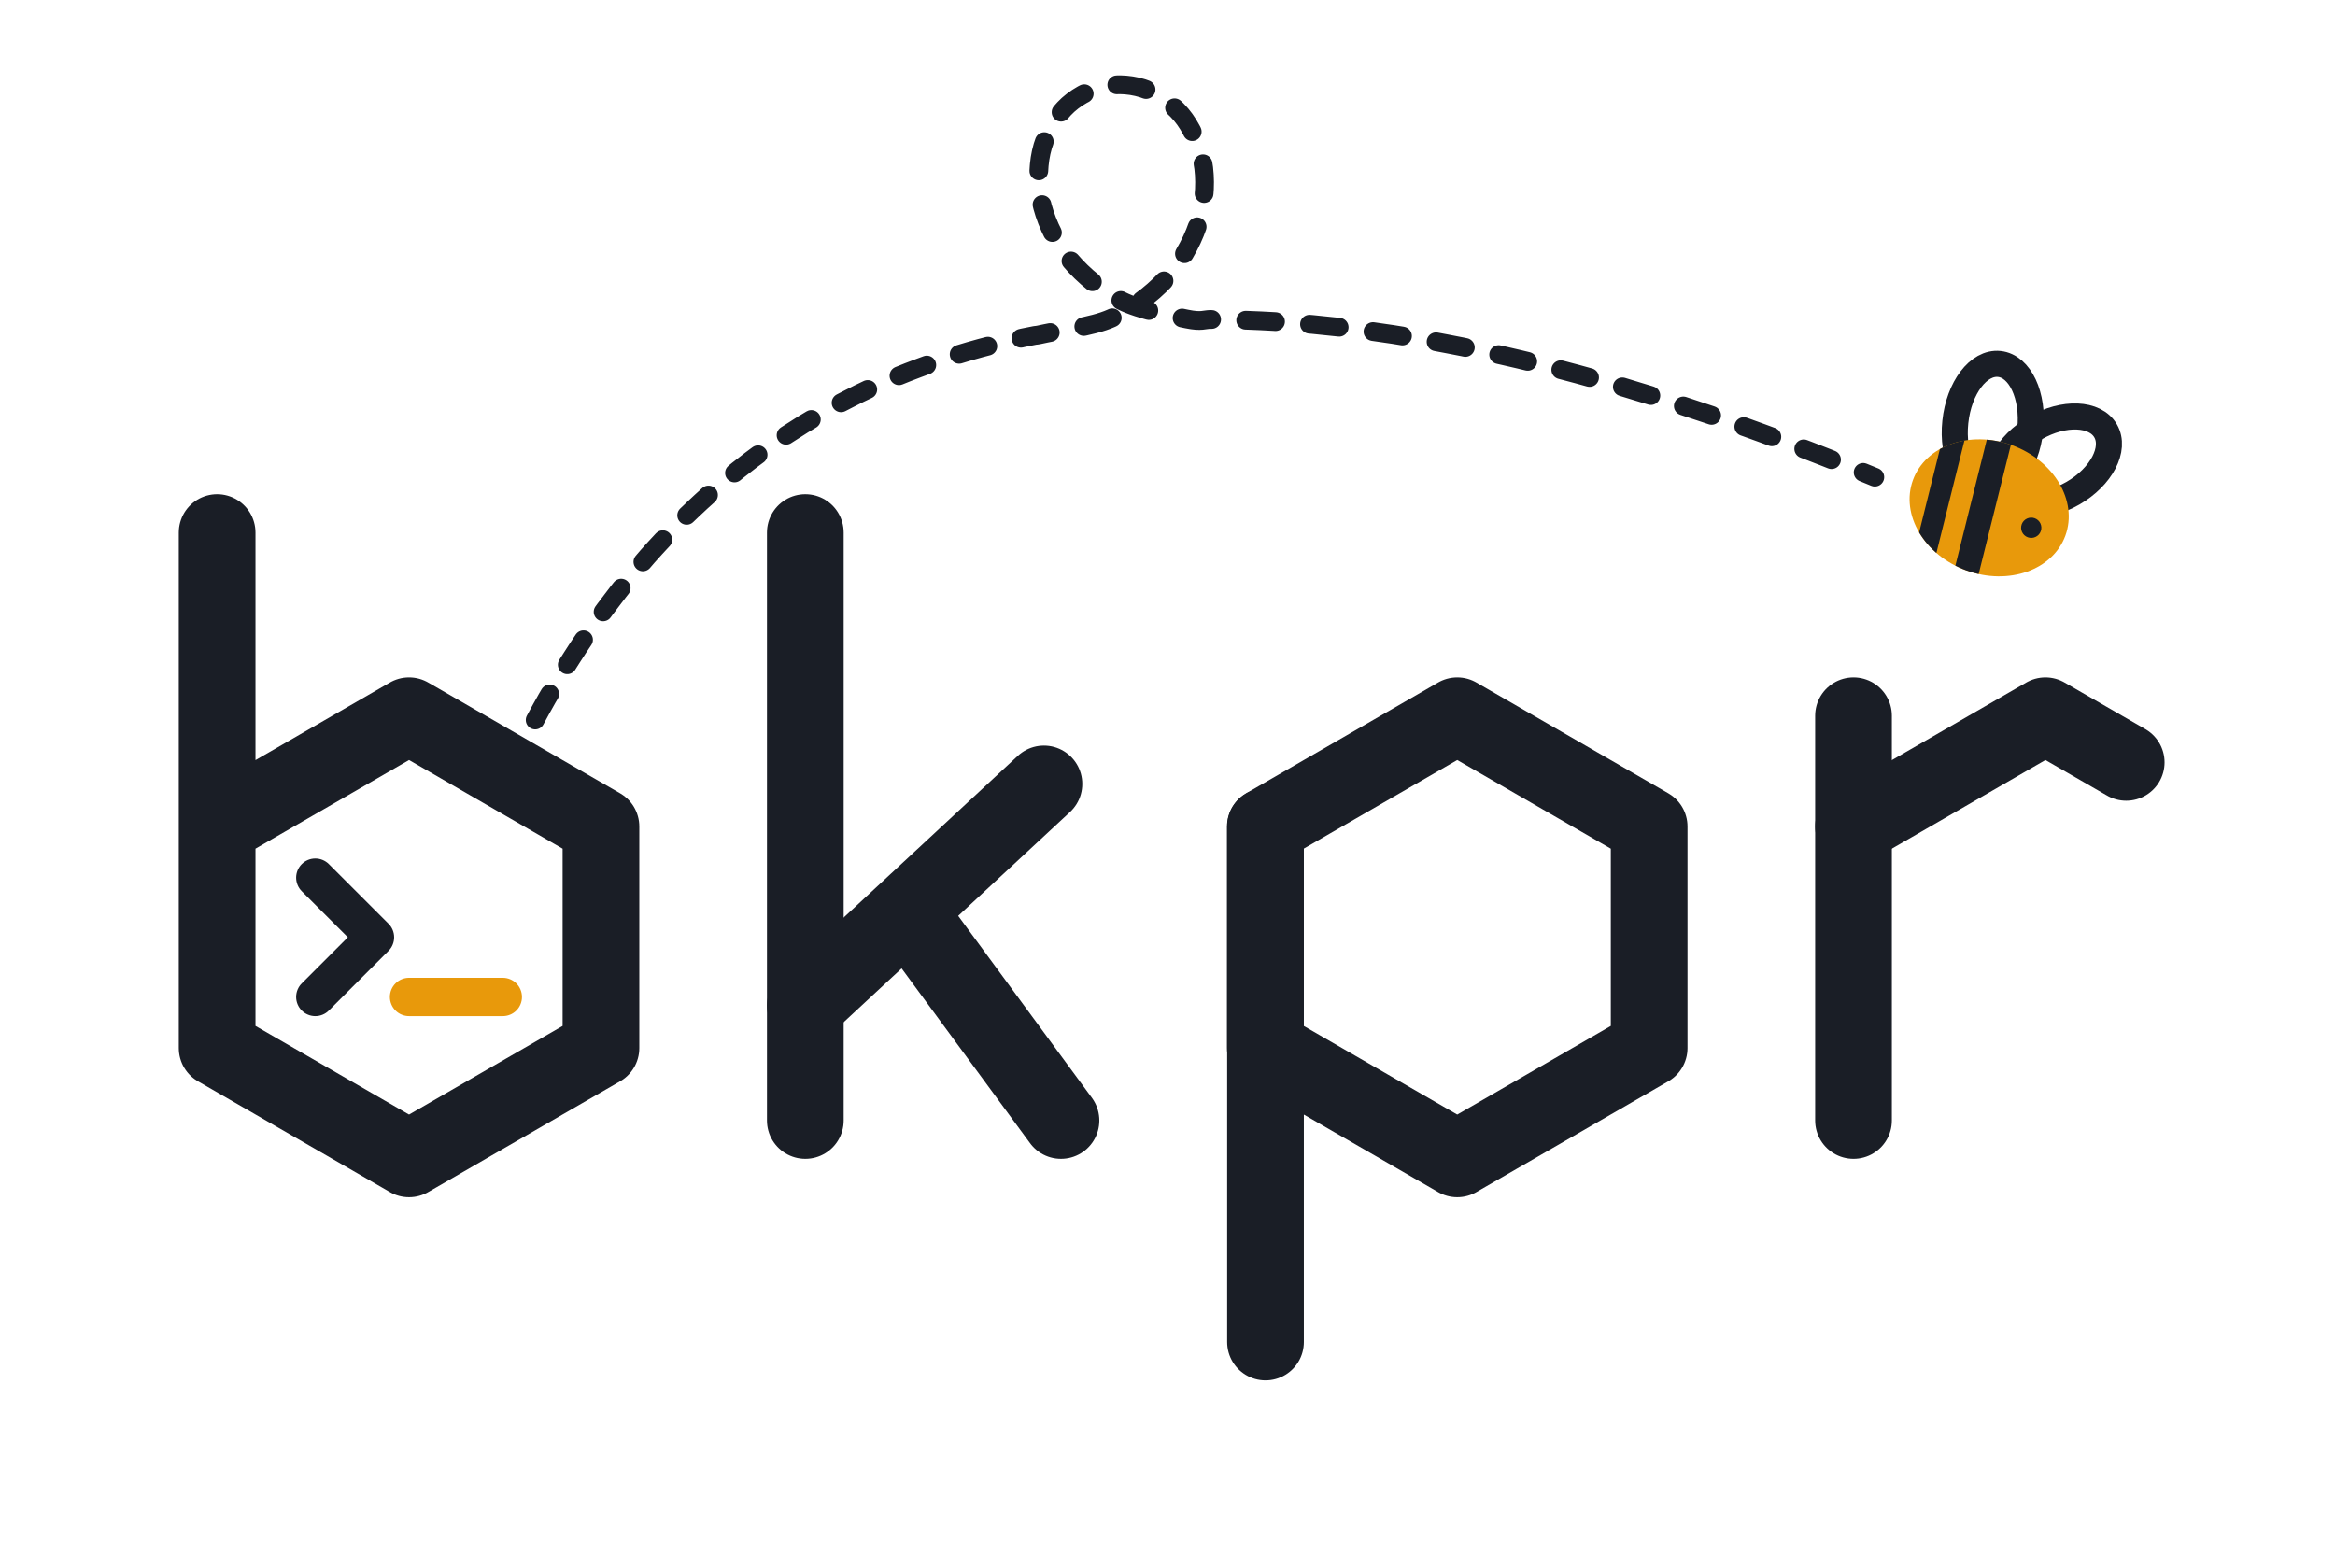
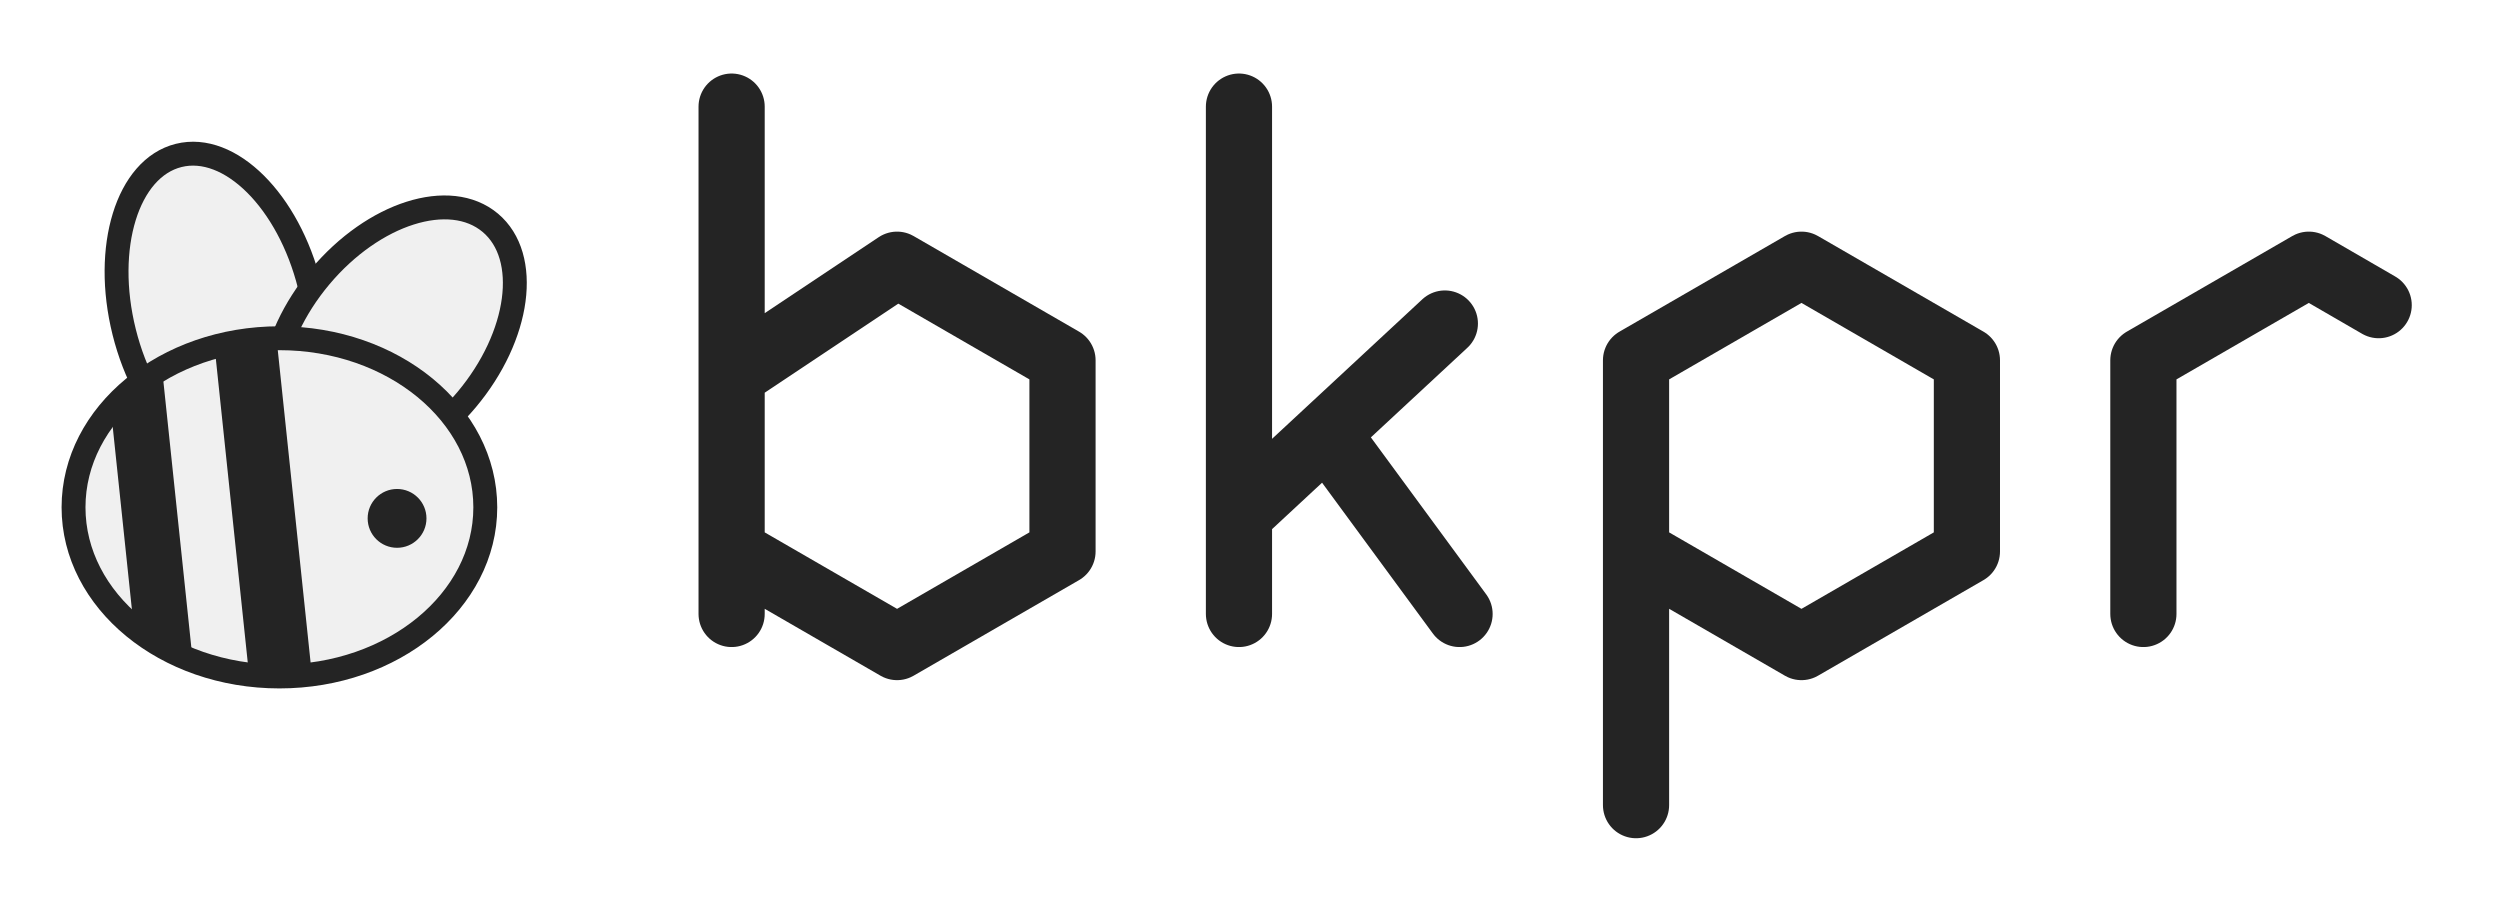
- <svg xmlns="http://www.w3.org/2000/svg" viewBox="6 -48 274 184" width="548" height="368" role="img" aria-labelledby="title">
-   <path d="M31.48 14.5 V75 L54 88 L76.52 75 V49 L54 36 L31.48 49" fill="none" stroke="#1A1E26" stroke-width="9" stroke-linecap="round" stroke-linejoin="round" />
-   <path d="M43 55 l7 7 l-7 7" fill="none" stroke="#1A1E26" stroke-width="4.5" stroke-linecap="round" stroke-linejoin="round" />
-   <path d="M54 69 H65" stroke="#E8990B" stroke-width="4.5" stroke-linecap="round" />
-   <g fill="none" stroke="#1A1E26" stroke-linecap="round" stroke-linejoin="round">
-     <path d="M100.5 14.5 V83.5 M154.5 49 V109.5 M223.5 36 V83.5" stroke-width="9" />
-     <path d="M100.5 70 L128.5 44 M112.5 59 L130.5 83.5" stroke-width="9" />
-     <polygon points="177,36 199.52,49 199.52,75 177,88 154.48,75 154.48,49" stroke-width="9" />
-     <path d="M223.5 49 L246.02 36 L255.5 41.47" stroke-width="9" />
-   </g>
-   <path d="M68.8 36.5 C68.92 36.29 69.26 35.65 69.49 35.23 C69.72 34.81 69.96 34.4 70.19 33.98 C70.43 33.57 70.67 33.16 70.91 32.75 C71.15 32.35 71.39 31.94 71.63 31.54 C71.87 31.14 72.12 30.74 72.36 30.34 C72.61 29.94 72.86 29.55 73.11 29.16 C73.36 28.77 73.61 28.38 73.86 28 C74.11 27.61 74.37 27.23 74.63 26.85 C74.88 26.47 75.14 26.1 75.4 25.73 C75.66 25.35 75.92 24.98 76.19 24.61 C76.45 24.25 76.71 23.88 76.98 23.52 C77.25 23.16 77.52 22.8 77.79 22.45 C78.06 22.09 78.33 21.74 78.6 21.39 C78.88 21.04 79.15 20.69 79.43 20.34 C79.71 20 79.99 19.66 80.27 19.32 C80.55 18.98 80.83 18.65 81.12 18.31 C81.4 17.98 81.69 17.65 81.97 17.32 C82.26 17 82.55 16.67 82.84 16.35 C83.13 16.03 83.43 15.71 83.72 15.4 C84.02 15.08 84.31 14.77 84.61 14.46 C84.91 14.15 85.21 13.84 85.51 13.54 C85.81 13.23 86.12 12.93 86.42 12.63 C86.73 12.34 87.03 12.04 87.34 11.75 C87.65 11.46 87.96 11.17 88.27 10.88 C88.58 10.59 88.9 10.31 89.21 10.03 C89.53 9.75 89.85 9.47 90.16 9.19 C90.48 8.92 90.8 8.65 91.13 8.38 C91.45 8.11 91.77 7.84 92.1 7.58 C92.42 7.31 92.75 7.05 93.08 6.8 C93.41 6.54 93.74 6.28 94.07 6.03 C94.41 5.78 94.74 5.53 95.08 5.28 C95.41 5.04 95.75 4.79 96.09 4.55 C96.43 4.31 96.77 4.08 97.12 3.84 C97.46 3.61 97.8 3.37 98.15 3.14 C98.5 2.92 98.85 2.69 99.2 2.47 C99.55 2.24 99.9 2.02 100.25 1.8 C100.61 1.59 100.96 1.37 101.32 1.16 C101.67 0.95 102.03 0.74 102.39 0.53 C102.75 0.33 103.12 0.13 103.48 -0.07 C103.84 -0.27 104.21 -0.47 104.58 -0.67 C104.95 -0.86 105.31 -1.05 105.69 -1.24 C106.06 -1.43 106.43 -1.62 106.8 -1.8 C107.18 -1.98 107.55 -2.16 107.93 -2.34 C108.31 -2.52 108.69 -2.69 109.07 -2.86 C109.45 -3.03 109.83 -3.2 110.22 -3.37 C110.6 -3.53 110.99 -3.7 111.38 -3.86 C111.77 -4.02 112.16 -4.17 112.55 -4.33 C112.94 -4.48 113.33 -4.63 113.73 -4.78 C114.12 -4.93 114.52 -5.07 114.92 -5.22 C115.32 -5.36 115.72 -5.5 116.12 -5.64 C116.52 -5.77 116.93 -5.91 117.33 -6.04 C117.74 -6.17 118.14 -6.3 118.55 -6.42 C118.96 -6.55 119.37 -6.67 119.78 -6.79 C120.2 -6.91 120.61 -7.02 121.03 -7.14 C121.44 -7.25 121.86 -7.36 122.28 -7.47 C122.7 -7.58 123.12 -7.68 123.54 -7.79 C123.97 -7.89 124.39 -7.99 124.82 -8.08 C125.24 -8.18 125.67 -8.27 126.1 -8.37 C126.53 -8.46 126.96 -8.54 127.4 -8.63 C127.83 -8.71 127.19 -8.54 128.7 -8.87 C130.21 -9.21 134.09 -9.61 136.43 -10.66 C138.77 -11.71 141.06 -13.39 142.74 -15.19 C144.43 -17 145.78 -19.34 146.53 -21.52 C147.29 -23.7 147.5 -26.19 147.25 -28.27 C147 -30.34 146.13 -32.45 145.04 -33.98 C143.95 -35.5 142.29 -36.77 140.69 -37.42 C139.1 -38.07 137.11 -38.23 135.48 -37.86 C133.84 -37.49 132.07 -36.52 130.86 -35.23 C129.64 -33.94 128.6 -32.05 128.18 -30.13 C127.76 -28.21 127.76 -25.83 128.34 -23.72 C128.91 -21.6 130.07 -19.28 131.61 -17.44 C133.16 -15.61 135.32 -13.85 137.6 -12.7 C139.88 -11.56 143.53 -10.93 145.28 -10.56 C147.02 -10.2 147.35 -10.52 148.06 -10.51 C148.77 -10.49 149.03 -10.5 149.52 -10.49 C150.01 -10.48 150.5 -10.47 150.99 -10.46 C151.48 -10.45 151.98 -10.43 152.47 -10.41 C152.97 -10.4 153.46 -10.37 153.96 -10.35 C154.46 -10.32 154.96 -10.3 155.47 -10.27 C155.97 -10.24 156.47 -10.2 156.98 -10.17 C157.48 -10.13 157.99 -10.09 158.5 -10.05 C159.01 -10.01 159.52 -9.96 160.03 -9.92 C160.55 -9.87 161.06 -9.82 161.58 -9.76 C162.09 -9.71 162.61 -9.65 163.13 -9.6 C163.65 -9.54 164.17 -9.47 164.7 -9.41 C165.22 -9.34 165.74 -9.28 166.27 -9.21 C166.8 -9.13 167.33 -9.06 167.86 -8.98 C168.39 -8.91 168.92 -8.83 169.45 -8.75 C169.99 -8.66 170.52 -8.58 171.06 -8.49 C171.6 -8.4 172.13 -8.31 172.68 -8.22 C173.22 -8.12 173.76 -8.03 174.3 -7.93 C174.85 -7.83 175.39 -7.73 175.94 -7.62 C176.49 -7.52 177.04 -7.41 177.59 -7.3 C178.14 -7.19 178.69 -7.07 179.24 -6.96 C179.8 -6.84 180.36 -6.72 180.91 -6.6 C181.47 -6.47 182.03 -6.35 182.59 -6.22 C183.15 -6.09 183.72 -5.96 184.28 -5.83 C184.85 -5.69 185.41 -5.56 185.98 -5.42 C186.55 -5.28 187.12 -5.13 187.69 -4.99 C188.26 -4.84 188.84 -4.69 189.41 -4.54 C189.99 -4.39 190.56 -4.24 191.14 -4.08 C191.72 -3.92 192.3 -3.76 192.88 -3.6 C193.47 -3.44 194.05 -3.27 194.63 -3.1 C195.22 -2.93 195.81 -2.76 196.4 -2.59 C196.99 -2.41 197.58 -2.23 198.17 -2.05 C198.76 -1.87 199.36 -1.69 199.95 -1.51 C200.55 -1.32 201.15 -1.13 201.74 -0.94 C202.34 -0.75 202.95 -0.55 203.55 -0.35 C204.15 -0.16 204.76 0.04 205.36 0.25 C205.97 0.45 206.58 0.66 207.19 0.86 C207.8 1.07 208.41 1.29 209.02 1.5 C209.63 1.72 210.25 1.93 210.87 2.15 C211.48 2.37 212.1 2.6 212.72 2.82 C213.34 3.05 213.96 3.28 214.59 3.51 C215.21 3.74 215.84 3.98 216.46 4.22 C217.09 4.45 217.72 4.69 218.35 4.94 C218.98 5.18 219.61 5.43 220.25 5.68 C220.88 5.93 221.52 6.18 222.15 6.43 C222.79 6.69 223.43 6.95 224.07 7.21 C224.71 7.47 225.68 7.87 226 8" fill="none" stroke="#1A1E26" stroke-width="2.2" stroke-dasharray="3.5 4" stroke-linecap="round" />
-   <g transform="translate(240 10) rotate(20) scale(1.7)">
-     <g fill="none" stroke="#1A1E26" stroke-width="1.8">
+ <svg xmlns="http://www.w3.org/2000/svg" viewBox="0 0 340 124" width="680" height="248" role="img" aria-labelledby="title">
+   <g transform="translate(38 64) scale(5)">
+     <defs>
+       <clipPath id="body">
+         <ellipse cx="0" cy="1" rx="5.6" ry="4.6" />
+       </clipPath>
+     </defs>
+     <g fill="#F0F0F0" stroke="#242424" stroke-width="0.65">
      <ellipse cx="-1.7" cy="-4.4" rx="2.6" ry="4.3" transform="rotate(-14 -1.7 -4.4)" />
      <ellipse cx="3.1" cy="-3.6" rx="2.6" ry="4.1" transform="rotate(40 3.1 -3.6)" />
    </g>
-     <clipPath id="bee-body">
-       <ellipse cx="0" cy="1" rx="5.6" ry="4.6" />
-     </clipPath>
-     <ellipse cx="0" cy="1" rx="5.6" ry="4.6" fill="#E8990B" />
-     <g fill="#1A1E26" clip-path="url(#bee-body)">
+     <ellipse cx="0" cy="1" rx="5.6" ry="4.6" fill="#F0F0F0" stroke="#242424" stroke-width="0.65" />
+     <g fill="#242424" clip-path="url(#body)">
      <rect x="-4.3" y="-5" width="1.5" height="12" transform="rotate(-6 -3.55 1)" />
      <rect x="-1.3" y="-5" width="1.7" height="12" transform="rotate(-6 -0.45 1)" />
+       <circle cx="3.2" cy="1.3" r="0.8" />
    </g>
-     <circle cx="3.2" cy="1.3" r="0.7" fill="#1A1E26" />
+   </g>
+   <g fill="none" stroke="#242424" stroke-linecap="round" stroke-linejoin="round" stroke-width="9" transform="translate(68)">
+     <path d="M31.5 14.5 V83.5 M31.5 51 L54 36 L76.5 49 V75 L54 88 L31.5 75" />
+     <path d="M100.5 14.5 V83.5 M100.5 70 L128.5 44 M112.5 59 L130.5 83.5" />
+     <path d="M154.5 49 V109.5 M154.5 49 L177 36 L199.5 49 V75 L177 88 L154.5 75" />
+     <path d="M223.5 83.5 V49 L246 36 L255.5 41.5" />
  </g>
</svg>
